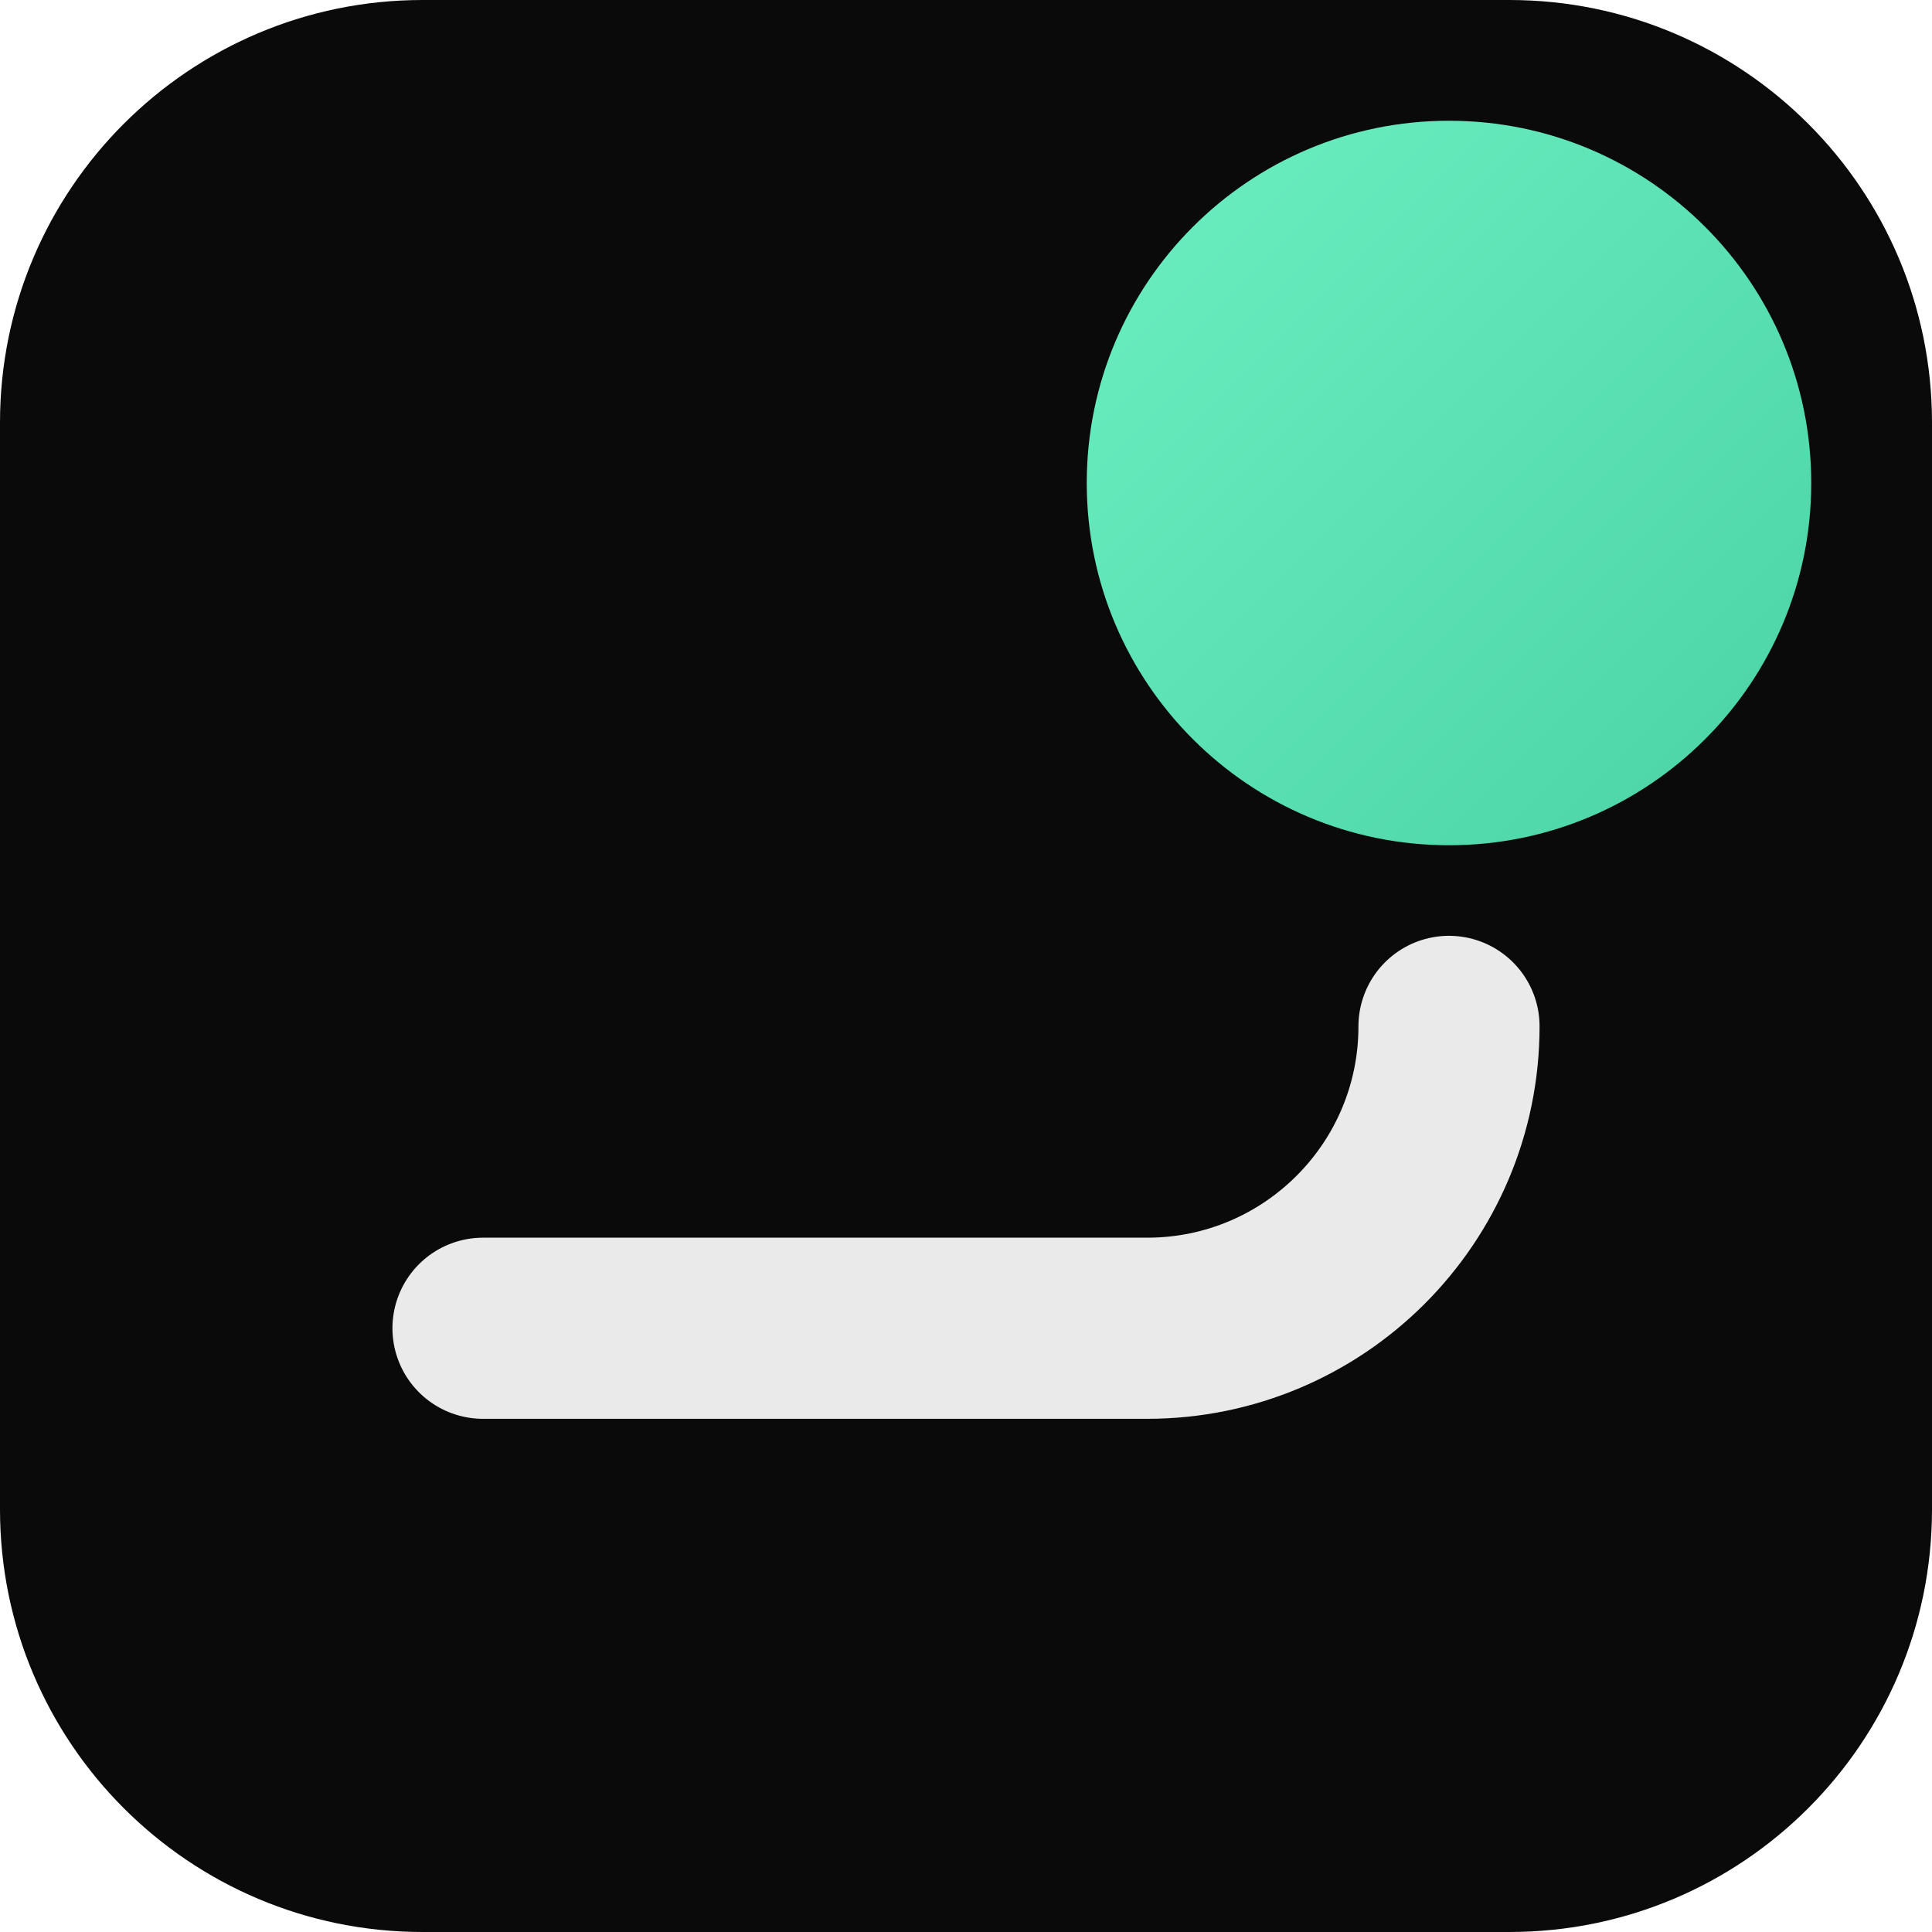
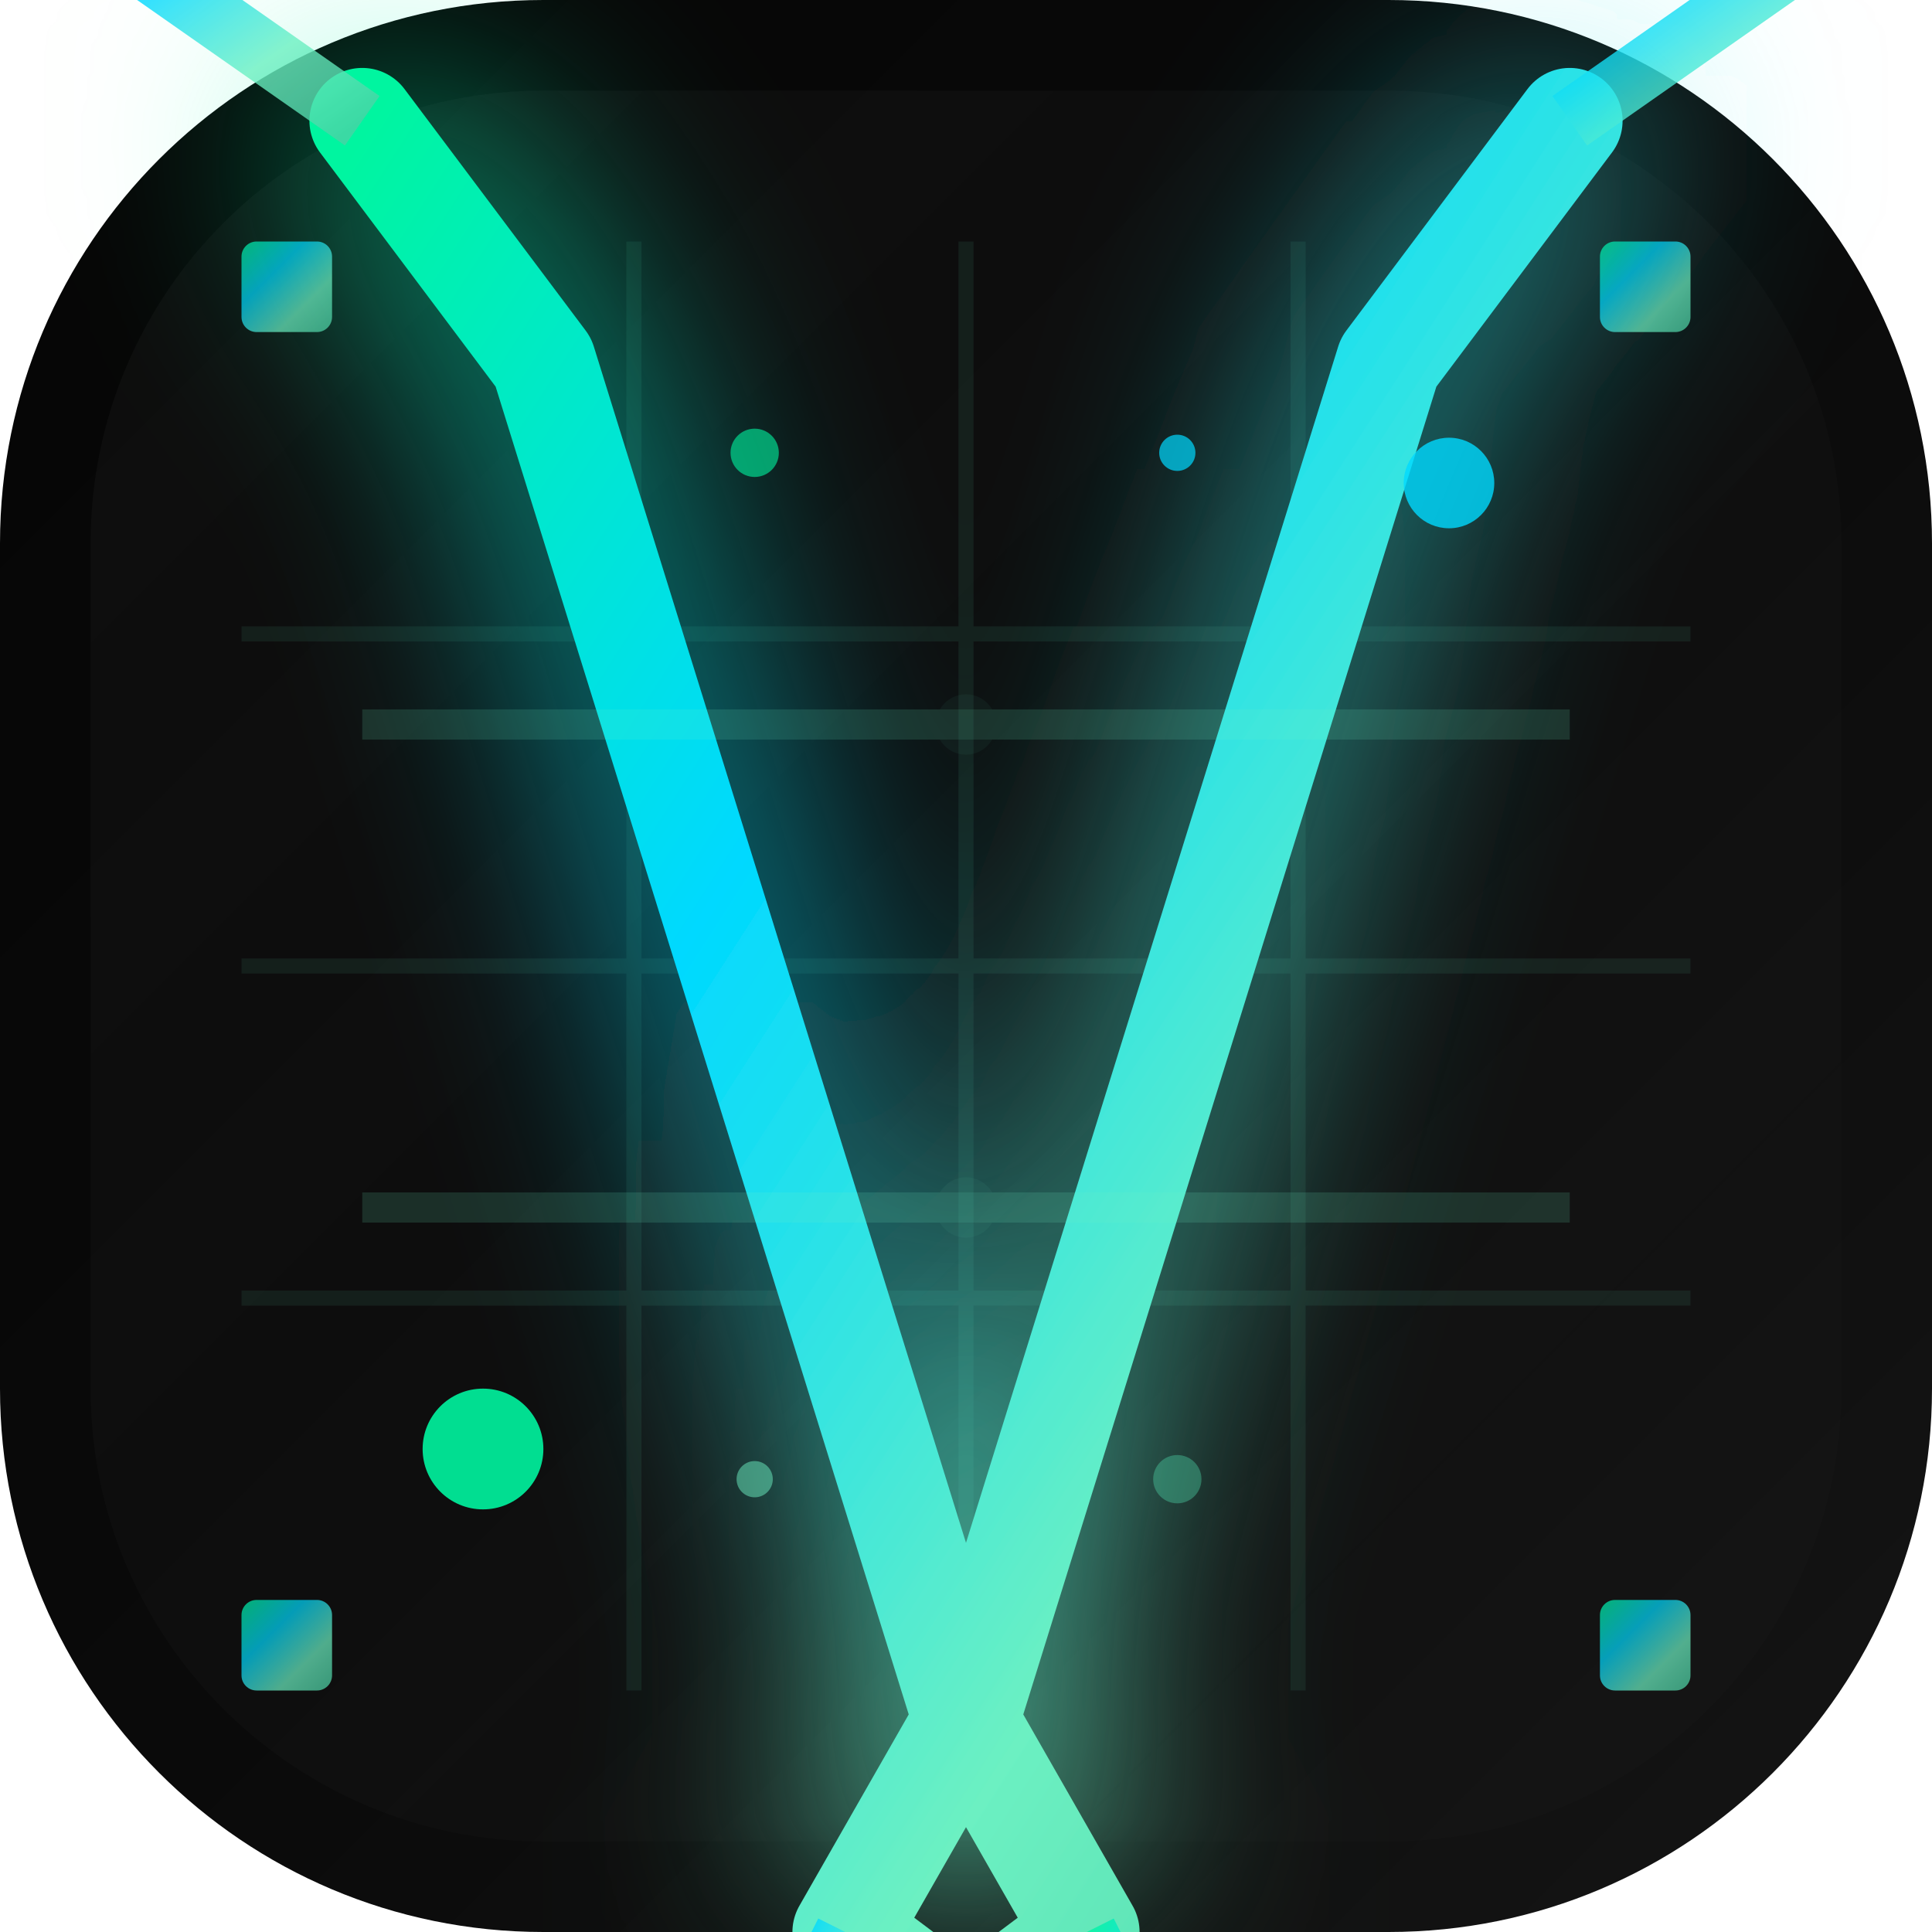
<svg xmlns="http://www.w3.org/2000/svg" viewBox="0 0 64 64">
  <defs>
-     <linearGradient id="b" x1="0" x2="1" y1="0" y2="1">
-       <stop stop-color="#6cf0c2" />
-       <stop offset="1" stop-color="#4ad2a5" />
+     <linearGradient id="primaryGrad" x1="0%" y1="0%" x2="100%" y2="100%">
+       <stop offset="0%" style="stop-color:#00F5A0;stop-opacity:1" />
+       <stop offset="35%" style="stop-color:#00D9FF;stop-opacity:1" />
+       <stop offset="70%" style="stop-color:#6CF0C2;stop-opacity:1" />
+       <stop offset="100%" style="stop-color:#4AD2A5;stop-opacity:1" />
    </linearGradient>
+     <linearGradient id="accentGrad" x1="0%" y1="0%" x2="100%" y2="100%">
+       <stop offset="0%" style="stop-color:#ffffff;stop-opacity:0.1" />
+       <stop offset="50%" style="stop-color:#ffffff;stop-opacity:0.05" />
+       <stop offset="100%" style="stop-color:#ffffff;stop-opacity:0.02" />
+     </linearGradient>
+     <linearGradient id="bgGradient" x1="0%" y1="0%" x2="100%" y2="100%">
+       <stop offset="0%" style="stop-color:#050505;stop-opacity:1" />
+       <stop offset="50%" style="stop-color:#0A0A0A;stop-opacity:1" />
+       <stop offset="100%" style="stop-color:#151515;stop-opacity:1" />
+     </linearGradient>
+     <filter id="proGlow" x="-50%" y="-50%" width="200%" height="200%">
+       <feGaussianBlur stdDeviation="4" result="coloredBlur" />
+       <feMerge>
+         <feMergeNode in="coloredBlur" />
+         <feMergeNode in="SourceGraphic" />
+       </feMerge>
+     </filter>
+     <filter id="innerShadow">
+       <feGaussianBlur stdDeviation="2" result="shadow" />
+       <feOffset dx="0" dy="2" result="shadowOffset" />
+       <feComposite in="shadowOffset" in2="SourceAlpha" operator="in" />
+       <feComposite in="SourceGraphic" in2="shadowOffset" operator="over" />
+     </filter>
+     <filter id="glass">
+       <feGaussianBlur stdDeviation="1" result="blur" />
+       <feComposite in="blur" in2="SourceGraphic" operator="multiply" result="blended" />
+     </filter>
  </defs>
-   <rect width="64" height="64" rx="14" fill="#0a0a0a" />
-   <circle cx="48" cy="16" r="12" fill="url(#b)" />
-   <path d="M16 44h22a10 10 0 0 0 10-10v0" fill="none" stroke="#eaeaea" stroke-width="6" stroke-linecap="round" />
+   <rect width="64" height="64" rx="18" fill="url(#bgGradient)" />
+   <rect x="3" y="3" width="58" height="58" rx="15" fill="url(#accentGrad)" opacity="0.3" />
+   <g opacity="0.08">
+     <line x1="21" y1="8" x2="21" y2="56" stroke="#6CF0C2" stroke-width="0.5" />
+     <line x1="32" y1="8" x2="32" y2="56" stroke="#6CF0C2" stroke-width="0.5" />
+     <line x1="43" y1="8" x2="43" y2="56" stroke="#6CF0C2" stroke-width="0.5" />
+     <line x1="8" y1="21" x2="56" y2="21" stroke="#6CF0C2" stroke-width="0.5" />
+     <line x1="8" y1="32" x2="56" y2="32" stroke="#6CF0C2" stroke-width="0.5" />
+     <line x1="8" y1="43" x2="56" y2="43" stroke="#6CF0C2" stroke-width="0.5" />
+   </g>
+   <g transform="translate(32,32)">
+     <path d="M-14,-20               L0,25               L14,-20              M-14,-20 L-20,-28 L-14,-20              M14,-20 L20,-28 L14,-20              M0,25 L-4,32 L0,35 L4,32 L0,25" fill="none" stroke="url(#primaryGrad)" stroke-width="3.5" stroke-linecap="round" stroke-linejoin="round" filter="url(#proGlow)" />
+     <path d="M-20,-28 L-30,-35" fill="none" stroke="url(#primaryGrad)" stroke-width="2" opacity="0.8" />
+     <path d="M20,-28 L30,-35" fill="none" stroke="url(#primaryGrad)" stroke-width="2" opacity="0.8" />
+     <path d="M-4,32 L-8,40" fill="none" stroke="url(#primaryGrad)" stroke-width="2" opacity="0.8" />
+     <path d="M4,32 L8,40" fill="none" stroke="url(#primaryGrad)" stroke-width="2" opacity="0.8" />
+   </g>
+   <rect x="8" y="8" width="3" height="3" rx="0.5" fill="url(#primaryGrad)" opacity="0.7" />
+   <rect x="53" y="8" width="3" height="3" rx="0.5" fill="url(#primaryGrad)" opacity="0.7" />
+   <rect x="8" y="53" width="3" height="3" rx="0.5" fill="url(#primaryGrad)" opacity="0.7" />
+   <rect x="53" y="53" width="3" height="3" rx="0.5" fill="url(#primaryGrad)" opacity="0.7" />
+   <circle cx="16" cy="48" r="2" fill="#00F5A0" opacity="0.9">
+     <animate attributeName="opacity" values="0.9;0.4;0.9" dur="3s" repeatCount="indefinite" />
+   </circle>
+   <circle cx="48" cy="16" r="1.5" fill="#00D9FF" opacity="0.8">
+     <animate attributeName="opacity" values="0.8;0.3;0.8" dur="2.5s" repeatCount="indefinite" />
+   </circle>
+   <g opacity="0.15">
+     <line x1="12" y1="24" x2="52" y2="24" stroke="#6CF0C2" stroke-width="1" />
+     <line x1="12" y1="40" x2="52" y2="40" stroke="#6CF0C2" stroke-width="1" />
+     <circle cx="32" cy="24" r="1" fill="#6CF0C2" opacity="0.3" />
+     <circle cx="32" cy="40" r="1" fill="#6CF0C2" opacity="0.3" />
+   </g>
+   <circle cx="25" cy="15" r="0.8" fill="#00F5A0" opacity="0.6" />
+   <circle cx="39" cy="15" r="0.6" fill="#00D9FF" opacity="0.7" />
+   <circle cx="25" cy="49" r="0.6" fill="#6CF0C2" opacity="0.5" />
+   <circle cx="39" cy="49" r="0.8" fill="#4AD2A5" opacity="0.4" />
</svg>
